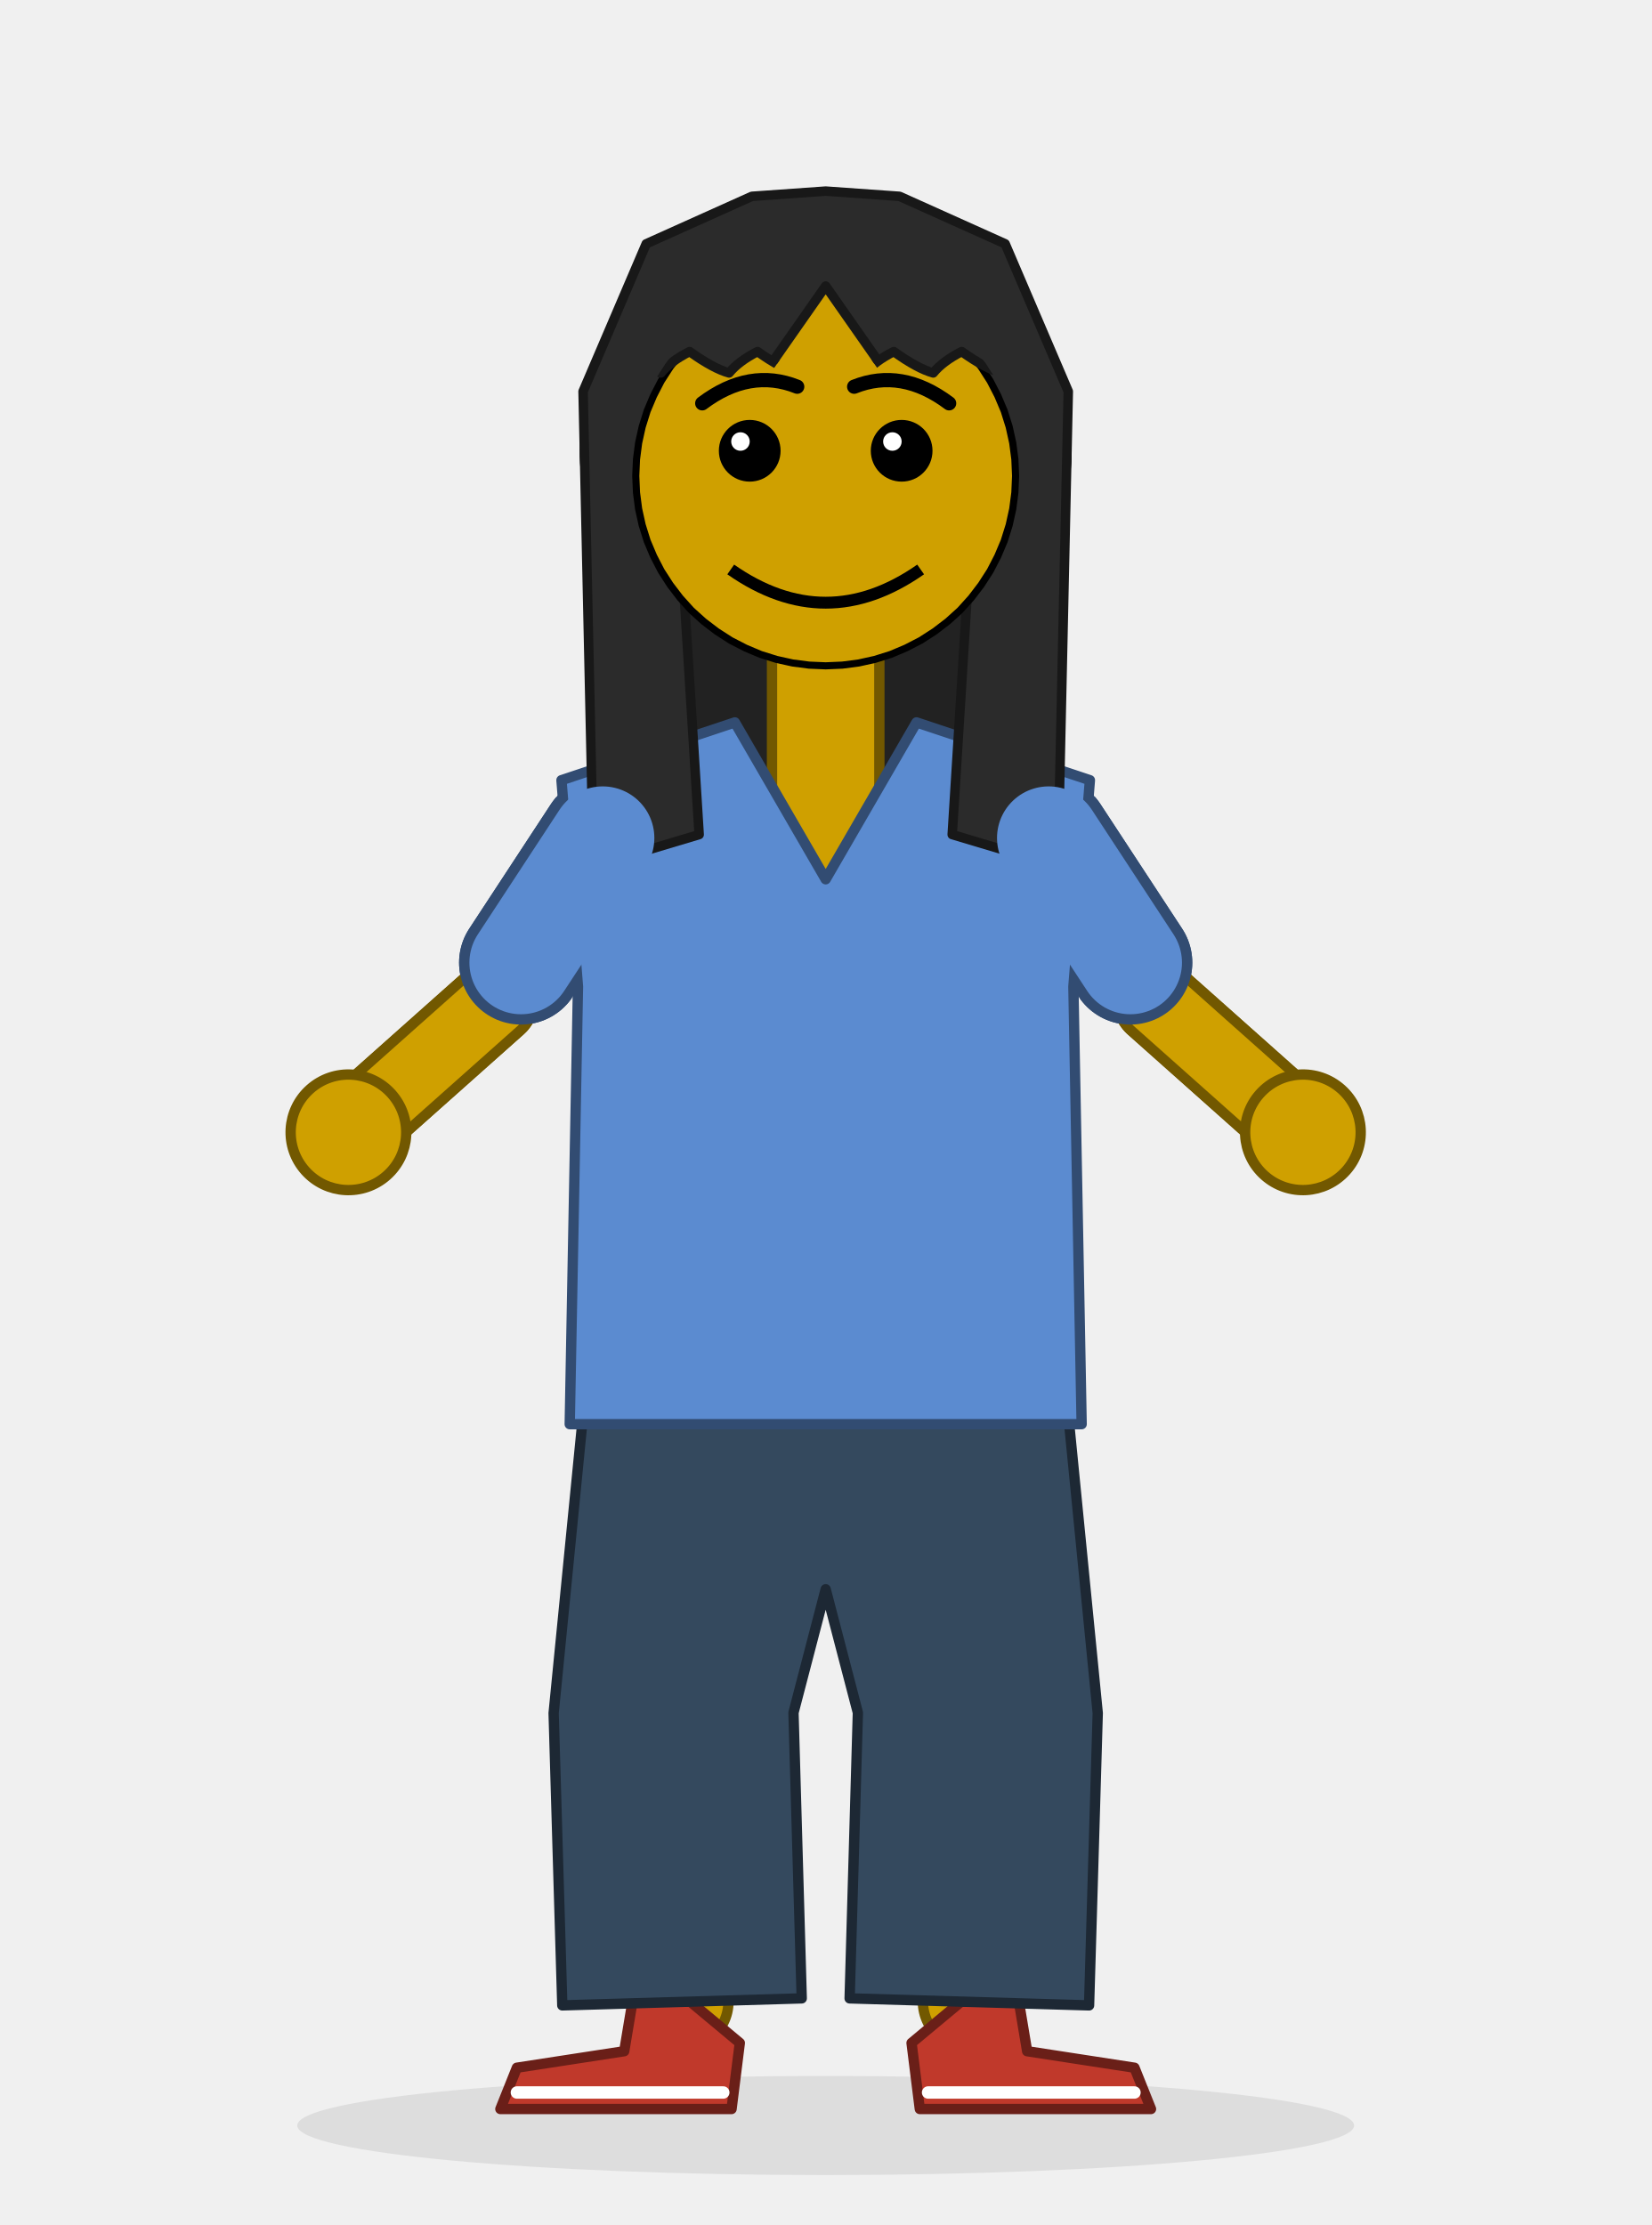
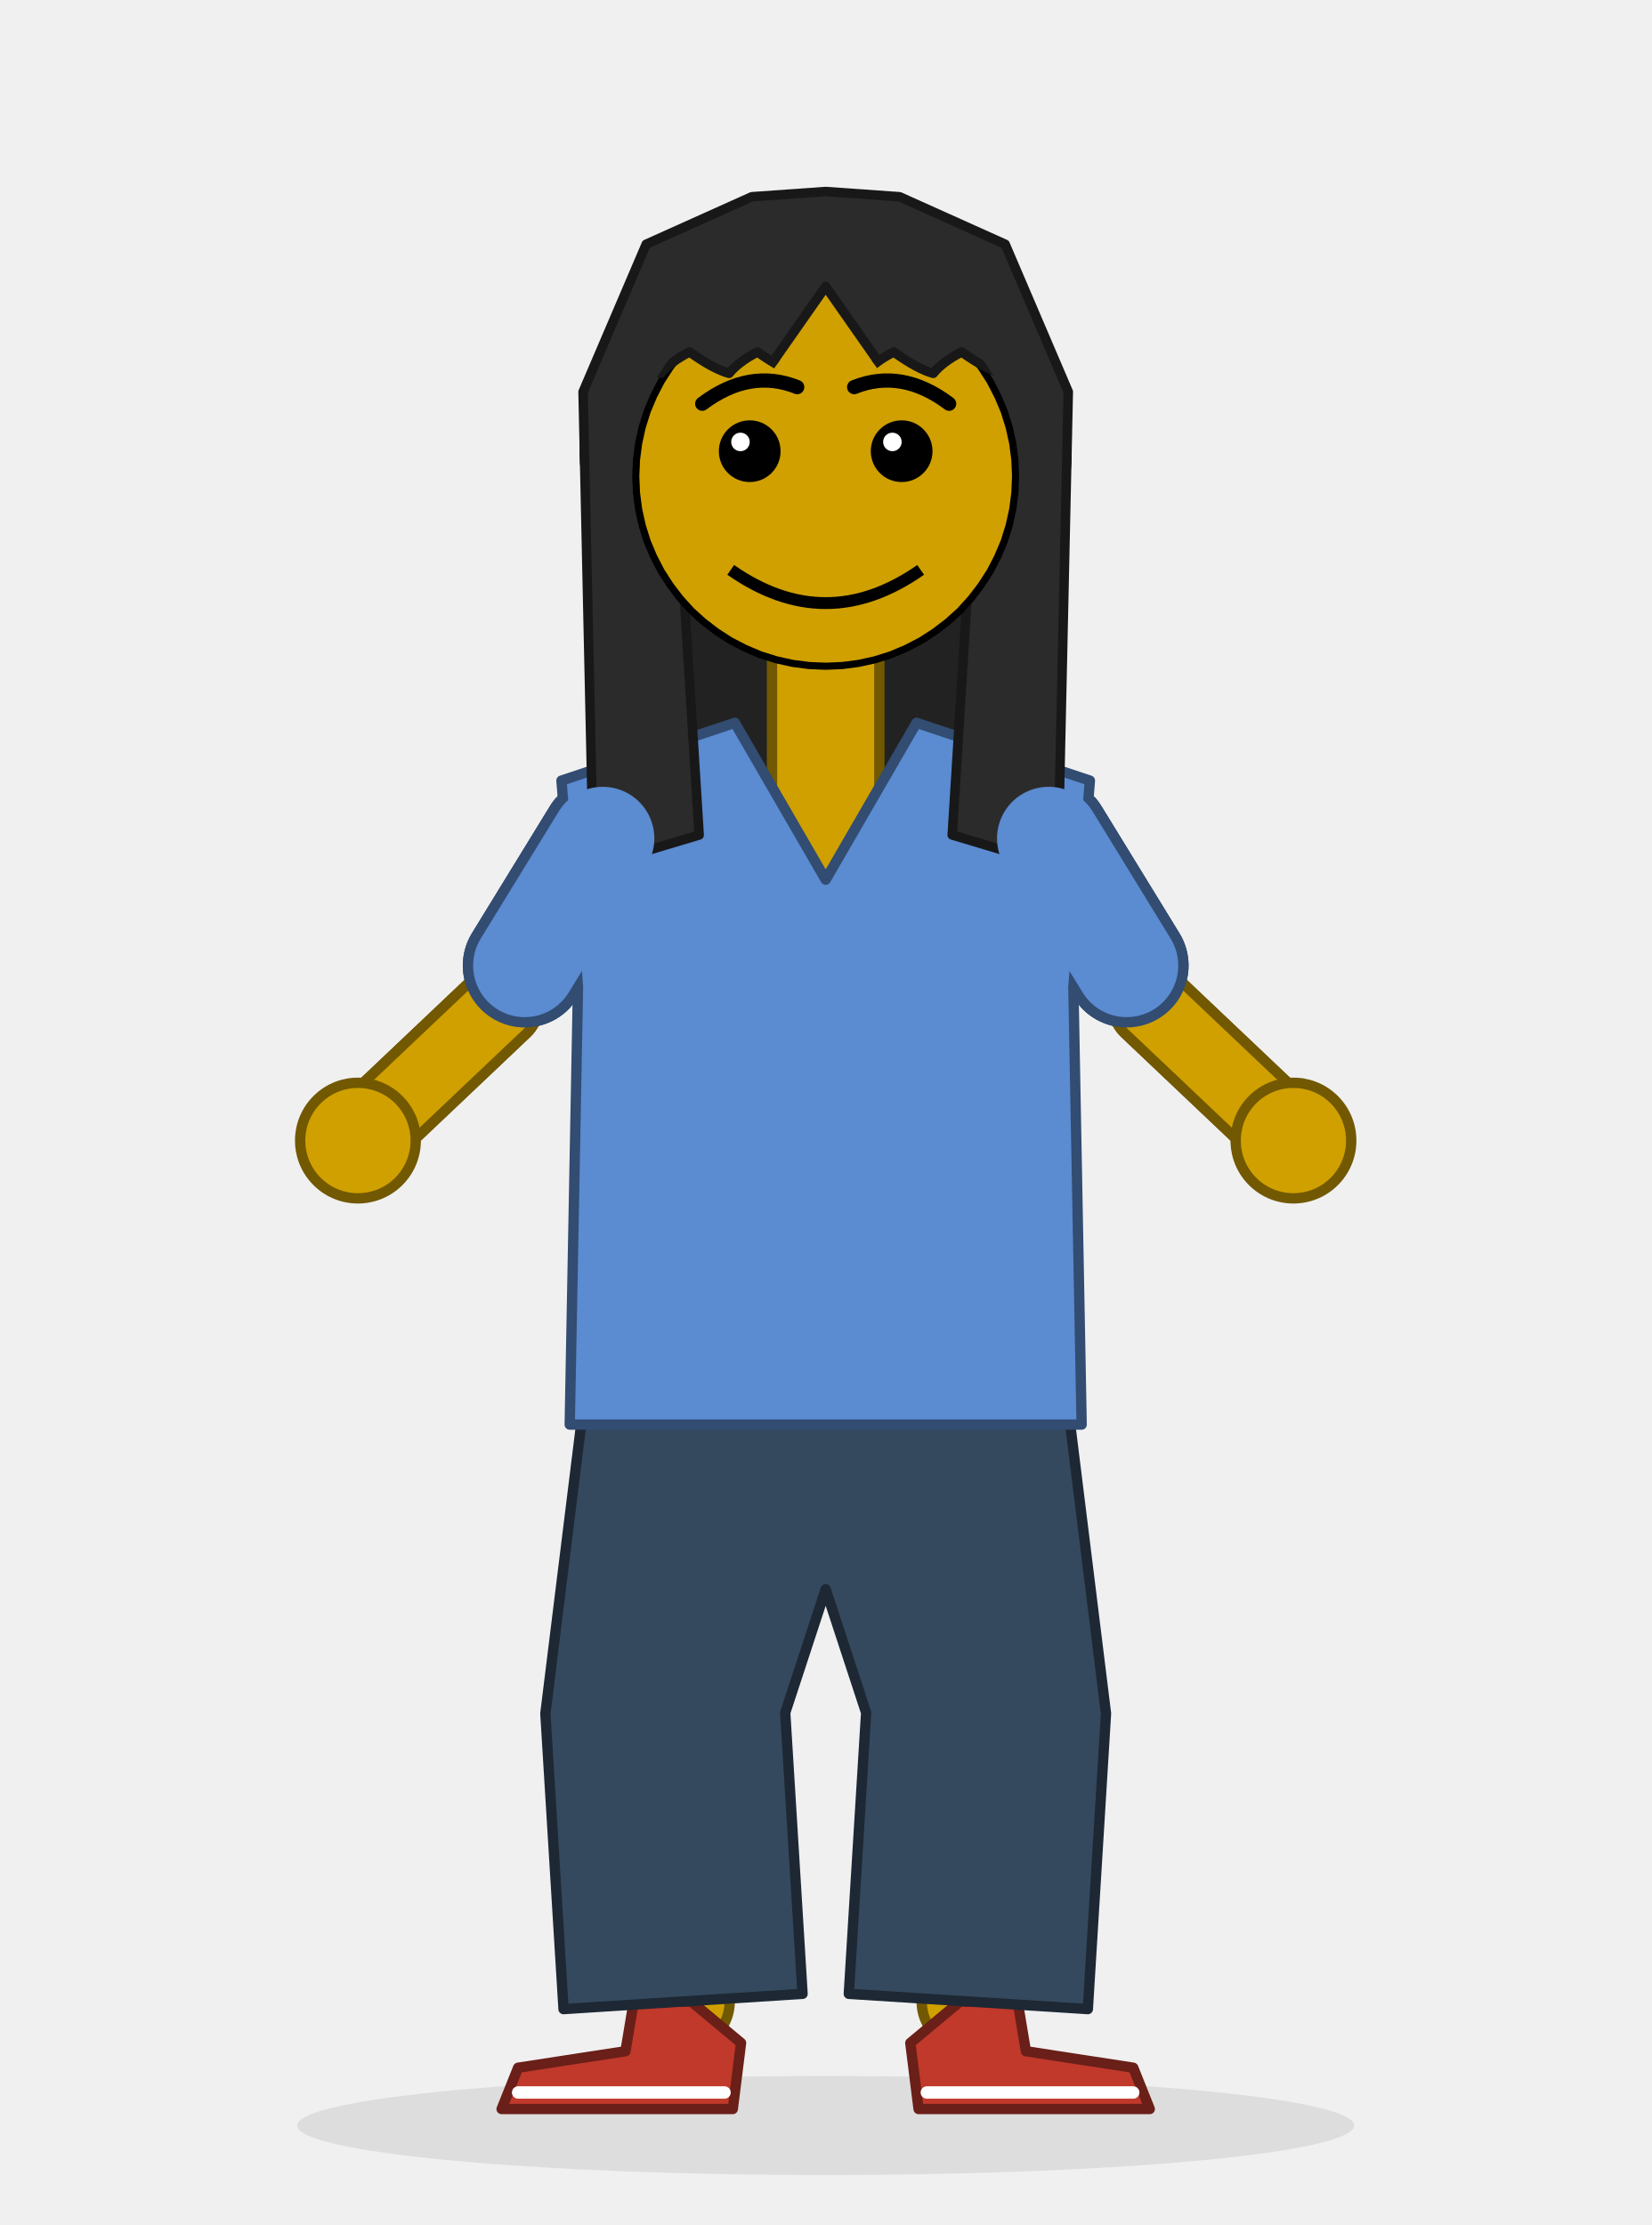
- <svg xmlns="http://www.w3.org/2000/svg" id="pic" viewBox="-200 -195 400 539" width="400" height="539">
+ <svg xmlns="http://www.w3.org/2000/svg" id="pic" viewBox="-200 -195 400 538.8" width="400" height="539">
  <defs />
-   <g id="figure" transform="translate(0 319.9) scale(1.000) translate(0 -319.9)">
-     <ellipse cx="0" cy="319.9" rx="128" ry="12" fill="#000" opacity="0.080" />
+   <g id="figure" transform="translate(0 319.8) scale(1.000) translate(0 -319.8)">
+     <ellipse cx="0" cy="319.8" rx="128" ry="12" fill="#000" opacity="0.080" />
    <g data-part="hair">
      <g transform="translate(-57.5 -143.3) scale(0.575)">
        <g transform="">
          <g transform="translate(100 110.6) scale(1.000 1.000) translate(-100 -110.6)">
            <polygon points="2.2,275 -2.2,75 24.4,12.8 68.9,-7.2 100,-9.4 131.1,-7.2 175.6,12.8 202.2,75 197.8,275" fill="#222222" stroke="#131313" stroke-width="3" stroke-linejoin="round" />
          </g>
        </g>
      </g>
    </g>
    <g data-part="pants">
-       <path d="M35 150 L36.9 220 L34.8 289.9" fill="none" stroke="#725800" stroke-width="25" stroke-linecap="round" stroke-linejoin="round" />
-       <path d="M35 150 L36.9 220 L34.8 289.9" fill="none" stroke="#cfa000" stroke-width="20" stroke-linecap="round" stroke-linejoin="round" />
-       <path d="M-35 150 L-36.9 220 L-34.8 289.9" fill="none" stroke="#725800" stroke-width="25" stroke-linecap="round" stroke-linejoin="round" />
-       <path d="M-35 150 L-36.9 220 L-34.8 289.9" fill="none" stroke="#cfa000" stroke-width="20" stroke-linecap="round" stroke-linejoin="round" />
+       <path d="M35 150 L38.9 219.9 L34.5 289.8" fill="none" stroke="#725800" stroke-width="25" stroke-linecap="round" stroke-linejoin="round" />
+       <path d="M35 150 L38.9 219.9 L34.5 289.8" fill="none" stroke="#cfa000" stroke-width="20" stroke-linecap="round" stroke-linejoin="round" />
+       <path d="M-35 150 L-38.9 219.9 L-34.5 289.8" fill="none" stroke="#725800" stroke-width="25" stroke-linecap="round" stroke-linejoin="round" />
+       <path d="M-35 150 L-38.9 219.9 L-34.5 289.8" fill="none" stroke="#cfa000" stroke-width="20" stroke-linecap="round" stroke-linejoin="round" />
    </g>
    <g data-part="feet">
-       <polygon points="32.8,289.9 46.8,289.9 48.8,301.9 74.8,305.9 78.8,315.9 22.8,315.9 20.8,299.9" fill="#c0392b" stroke="#6a1f18" stroke-width="2.5" stroke-linejoin="round" />
-       <line x1="24.8" y1="311.9" x2="74.8" y2="311.9" stroke="#ffffff" stroke-width="3" stroke-linecap="round" />
-       <polygon points="-32.8,289.9 -46.8,289.9 -48.8,301.9 -74.8,305.9 -78.8,315.9 -22.8,315.9 -20.8,299.9" fill="#c0392b" stroke="#6a1f18" stroke-width="2.5" stroke-linejoin="round" />
-       <line x1="-24.8" y1="311.9" x2="-74.8" y2="311.9" stroke="#ffffff" stroke-width="3" stroke-linecap="round" />
+       <polygon points="32.5,289.8 46.5,289.8 48.5,301.8 74.5,305.8 78.5,315.8 22.5,315.8 20.5,299.8" fill="#c0392b" stroke="#6a1f18" stroke-width="2.5" stroke-linejoin="round" />
+       <line x1="24.5" y1="311.8" x2="74.5" y2="311.8" stroke="#ffffff" stroke-width="3" stroke-linecap="round" />
+       <polygon points="-32.5,289.8 -46.5,289.8 -48.5,301.8 -74.5,305.8 -78.5,315.8 -22.5,315.8 -20.5,299.8" fill="#c0392b" stroke="#6a1f18" stroke-width="2.5" stroke-linejoin="round" />
+       <line x1="-24.5" y1="311.8" x2="-74.5" y2="311.8" stroke="#ffffff" stroke-width="3" stroke-linecap="round" />
    </g>
    <g data-part="pants">
-       <polygon points="-58,140 58,140 65.9,220 63.8,290.8 5.8,289.1 7.8,219.9 0,190 -7.8,219.9 -5.8,289.1 -63.8,290.8 -65.9,220" fill="#34495e" stroke="#1d2834" stroke-width="2.5" stroke-linejoin="round" />
+       <polygon points="-58,140 58,140 67.9,220 63.5,291.6 5.6,287.9 9.8,219.8 0,189.9 -9.8,219.8 -5.6,287.9 -63.5,291.6 -67.9,220" fill="#34495e" stroke="#1d2834" stroke-width="2.5" stroke-linejoin="round" />
    </g>
    <g data-part="shirt">
      <rect x="-13" y="-42" width="26" height="66" rx="4" fill="#cfa000" stroke="#725800" stroke-width="2.5" />
-       <path d="M54 8 L80.1 47.7 L115.6 79.3" fill="none" stroke="#725800" stroke-width="21" stroke-linecap="round" stroke-linejoin="round" />
-       <path d="M54 8 L80.1 47.7 L115.6 79.3" fill="none" stroke="#cfa000" stroke-width="16" stroke-linecap="round" stroke-linejoin="round" />
-       <path d="M-54 8 L-80.1 47.7 L-115.6 79.3" fill="none" stroke="#725800" stroke-width="21" stroke-linecap="round" stroke-linejoin="round" />
-       <path d="M-54 8 L-80.1 47.7 L-115.6 79.3" fill="none" stroke="#cfa000" stroke-width="16" stroke-linecap="round" stroke-linejoin="round" />
-       <line x1="54" y1="8" x2="73.8" y2="38.2" stroke="#324c72" stroke-width="30" stroke-linecap="round" />
-       <line x1="-54" y1="8" x2="-73.8" y2="38.2" stroke="#324c72" stroke-width="30" stroke-linecap="round" />
+       <path d="M54 8 L78.8 48.5 L113.3 81.2" fill="none" stroke="#725800" stroke-width="21" stroke-linecap="round" stroke-linejoin="round" />
+       <path d="M54 8 L78.8 48.5 L113.3 81.2" fill="none" stroke="#cfa000" stroke-width="16" stroke-linecap="round" stroke-linejoin="round" />
+       <path d="M-54 8 L-78.8 48.5 L-113.3 81.2" fill="none" stroke="#725800" stroke-width="21" stroke-linecap="round" stroke-linejoin="round" />
+       <path d="M-54 8 L-78.8 48.5 L-113.3 81.2" fill="none" stroke="#cfa000" stroke-width="16" stroke-linecap="round" stroke-linejoin="round" />
+       <line x1="54" y1="8" x2="72.9" y2="38.8" stroke="#324c72" stroke-width="30" stroke-linecap="round" />
+       <line x1="-54" y1="8" x2="-72.9" y2="38.8" stroke="#324c72" stroke-width="30" stroke-linecap="round" />
      <polygon points="-22,-20 0,18 22,-20 64,-6 60,44 62,150 -62,150 -60,44 -64,-6" fill="#5b8bd0" stroke="#324c72" stroke-width="2.5" stroke-linejoin="round" />
    </g>
    <g data-part="head">
      <g transform="translate(-57.5 -143.3) scale(0.575)">
        <path d="M26 87.5 Q21.8 79 9.2 80 Q-3.4 82.5 -2 105 Q-0.6 122.5 7.8 129 Q10.6 141 17.6 139 Q22.7 136 21.8 128 L26 125 Z" fill="#cfa000" stroke="black" stroke-width="3" stroke-linejoin="round" />
        <path d="M17.6 92.5 Q5 90 5.9 110 Q6.4 120 13.4 124" fill="none" stroke="#725800" stroke-width="2.5" stroke-linecap="round" />
        <path d="M174 87.5 Q178.2 79 190.8 80 Q203.4 82.5 202 105 Q200.6 122.5 192.2 129 Q189.4 141 182.4 139 Q177.3 136 178.2 128 L174 125 Z" fill="#cfa000" stroke="black" stroke-width="3" stroke-linejoin="round" />
        <path d="M182.4 92.5 Q195 90 194.1 110 Q193.6 120 186.6 124" fill="none" stroke="#725800" stroke-width="2.5" stroke-linecap="round" />
      </g>
    </g>
    <g data-part="hair">
      <g transform="translate(-57.5 -143.3) scale(0.575)">
        <g transform="">
          <g transform="translate(100 110.6) scale(1.000 1.000) translate(-100 -110.6)">
            <polygon points="2.2,275 -2.2,75 24.4,12.8 68.9,-7.2 100,-9.4 131.1,-7.2 175.6,12.8 202.2,75 197.8,275 153.3,261.7 162.2,119.5 100,30.6 37.8,119.5 46.7,261.7" fill="#2b2b2b" stroke="#181818" stroke-width="4" stroke-linejoin="round" />
          </g>
        </g>
      </g>
    </g>
    <g data-part="head">
      <g transform="translate(-57.5 -143.3) scale(0.575)">
        <defs>
          <clipPath id="above-crack">
            <rect x="-2000" y="-4000" width="4200" height="4060" />
          </clipPath>
          <clipPath id="below-crack">
            <rect x="-2000" y="60" width="4200" height="4000" />
          </clipPath>
        </defs>
        <path d="M180 110.6 L179.7 117.6 L178.8 124.5 L177.3 131.3 L175.2 138 L172.5 144.4 L169.3 150.6 L165.5 156.5 L161.3 162 L156.6 167.2 L151.4 171.9 L145.9 176.1 L140 179.9 L133.8 183.1 L127.4 185.8 L120.7 187.9 L113.9 189.4 L107 190.3 L100 190.6 L93 190.3 L86.1 189.4 L79.3 187.9 L72.6 185.8 L66.2 183.1 L60 179.9 L54.1 176.1 L48.6 171.9 L43.4 167.2 L38.7 162 L34.5 156.5 L30.7 150.6 L27.5 144.4 L24.8 138 L22.7 131.3 L21.2 124.5 L20.3 117.6 L20 110.6 L20.3 103.6 L21.2 96.7 L22.7 89.9 L24.8 83.2 L27.5 76.8 L30.7 70.6 L34.5 64.7 L38.7 59.2 L43.4 54 L48.6 49.3 L54.1 45.1 L60 41.3 L66.2 38.1 L72.6 35.4 L79.3 33.3 L86.1 31.8 L93 30.9 L100 30.6 L107 30.9 L113.9 31.8 L120.7 33.3 L127.4 35.4 L133.8 38.1 L140 41.3 L145.9 45.1 L151.4 49.3 L156.6 54 L161.3 59.2 L165.5 64.7 L169.3 70.6 L172.5 76.8 L175.2 83.2 L177.3 89.9 L178.8 96.7 L179.7 103.6 Z" fill="#cfa000" stroke="black" stroke-width="3" />
      </g>
    </g>
    <g data-part="eyes">
      <g transform="translate(-57.5 -143.3) scale(0.575)">
        <g transform="translate(0 0)">
          <g transform="rotate(0 68 100) translate(68 100) scale(1 1.000) translate(-68 -100)">
            <circle cx="68" cy="100" r="13" fill="#000000" />
          </g>
          <circle cx="64.1" cy="96.1" r="3.9" fill="#ffffff" />
          <g transform="rotate(0 132 100) translate(132 100) scale(1 1.000) translate(-132 -100)">
            <circle cx="132" cy="100" r="13" fill="#000000" />
          </g>
          <circle cx="128.1" cy="96.1" r="3.9" fill="#ffffff" />
        </g>
      </g>
    </g>
    <g data-part="head">
      <g transform="translate(-57.5 -143.3) scale(0.575)">
        <path d="M48 80 Q68 65 88 73 M152 80 Q132 65 112 73" stroke="black" fill="none" stroke-width="6" stroke-linecap="round" />
        <g transform="translate(100 150) scale(1.000 1.000) translate(-100 -150)">
          <path d="M60 150 Q100 178 140 150" stroke="black" fill="none" stroke-width="5" stroke-linejoin="round" />
        </g>
      </g>
    </g>
    <g data-part="hair">
      <g transform="translate(-57.5 -143.3) scale(0.575)">
        <defs>
          <clipPath id="bangs-head">
            <path d="M180 110.6 L179.7 117.6 L178.8 124.5 L177.3 131.3 L175.2 138 L172.5 144.4 L169.3 150.6 L165.5 156.5 L161.3 162 L156.6 167.2 L151.4 171.9 L145.9 176.1 L140 179.9 L133.8 183.1 L127.4 185.8 L120.7 187.9 L113.9 189.4 L107 190.3 L100 190.6 L93 190.3 L86.1 189.4 L79.3 187.9 L72.6 185.8 L66.2 183.1 L60 179.9 L54.1 176.1 L48.6 171.9 L43.4 167.2 L38.7 162 L34.5 156.5 L30.7 150.6 L27.5 144.4 L24.8 138 L22.7 131.3 L21.2 124.5 L20.3 117.6 L20 110.6 L20.3 103.6 L21.2 96.7 L22.7 89.9 L24.8 83.2 L27.5 76.8 L30.7 70.6 L34.5 64.7 L38.7 59.2 L43.4 54 L48.6 49.3 L54.1 45.1 L60 41.3 L66.2 38.1 L72.6 35.4 L79.3 33.3 L86.1 31.8 L93 30.9 L100 30.6 L107 30.9 L113.9 31.8 L120.7 33.3 L127.4 35.4 L133.8 38.1 L140 41.3 L145.9 45.1 L151.4 49.3 L156.6 54 L161.3 59.2 L165.5 64.7 L169.3 70.6 L172.5 76.8 L175.2 83.2 L177.3 89.9 L178.8 96.7 L179.7 103.6 Z" transform="translate(100 110.6) scale(1.0313 1.0313) translate(-100 -110.6)" />
          </clipPath>
          <clipPath id="bangs-above">
            <path d="M-386 58.2 L14 58.2 Q24 65.4 30.6 67.2 Q34.6 62.3 42.7 58.2 Q52.7 65.4 59.3 67.2 Q63.3 62.3 71.3 58.2 Q81.4 65.4 88 67.2 Q92 62.3 100 58.2 Q110 65.4 116.6 67.2 Q120.6 62.3 128.7 58.2 Q138.7 65.4 145.3 67.2 Q149.3 62.3 157.3 58.2 Q167.4 65.4 174 67.2 Q178 62.3 186 58.2 L586 58.2 V-3000 H-386 Z" />
          </clipPath>
          <mask id="bangs-hair" maskUnits="userSpaceOnUse" x="-3000" y="-3000" width="6000" height="6000">
            <g transform="translate(100 110.6) scale(1.000 1.000) translate(-100 -110.6)">
              <polygon points="2.2,275 -2.2,75 24.4,12.8 68.9,-7.2 100,-9.4 131.1,-7.2 175.6,12.8 202.2,75 197.8,275 153.3,261.7 162.2,119.5 100,30.6 37.8,119.5 46.7,261.7" fill="#ffffff" stroke="#ffffff" stroke-width="4" stroke-linejoin="round" />
            </g>
          </mask>
        </defs>
        <g clip-path="url(#bangs-head)">
          <g clip-path="url(#bangs-above)">
            <g transform="translate(100 110.6) scale(1.000 1.000) translate(-100 -110.6)">
              <polygon points="2.2,275 -2.2,75 24.4,12.8 68.9,-7.2 100,-9.4 131.1,-7.2 175.6,12.8 202.2,75 197.8,275 153.3,261.7 162.2,119.5 100,30.6 37.8,119.5 46.7,261.7" fill="#2b2b2b" stroke="#181818" stroke-width="4" stroke-linejoin="round" />
            </g>
          </g>
          <path d="M14 58.2 Q24 65.4 30.6 67.2 Q34.6 62.3 42.7 58.2 Q52.7 65.4 59.3 67.2 Q63.3 62.3 71.3 58.2 Q81.4 65.4 88 67.2 Q92 62.3 100 58.2 Q110 65.4 116.6 67.2 Q120.6 62.3 128.7 58.2 Q138.7 65.4 145.3 67.2 Q149.3 62.3 157.3 58.2 Q167.4 65.4 174 67.2 Q178 62.3 186 58.2" fill="none" stroke="#181818" stroke-width="4" stroke-linejoin="round" stroke-linecap="round" mask="url(#bangs-hair)" />
        </g>
      </g>
    </g>
    <g data-part="shirt">
      <clipPath id="off-body">
        <path clip-rule="evenodd" d="M-5000 -5000 H5000 V5000 H-5000 Z M-21.3,-21.8 L0,15 L21.3,-21.8 L65.6,-7.1 L61.5,44 L63.5,151.5 L-63.5,151.5 L-61.5,44 L-65.6,-7.1 Z" />
      </clipPath>
      <g clip-path="url(#off-body)">
-         <path d="M54 8 L80.1 47.7 L115.6 79.3" fill="none" stroke="#725800" stroke-width="21" stroke-linecap="round" stroke-linejoin="round" />
-         <path d="M54 8 L80.1 47.7 L115.6 79.3" fill="none" stroke="#cfa000" stroke-width="16" stroke-linecap="round" stroke-linejoin="round" />
-         <path d="M-54 8 L-80.1 47.7 L-115.6 79.3" fill="none" stroke="#725800" stroke-width="21" stroke-linecap="round" stroke-linejoin="round" />
-         <path d="M-54 8 L-80.1 47.7 L-115.6 79.3" fill="none" stroke="#cfa000" stroke-width="16" stroke-linecap="round" stroke-linejoin="round" />
-         <line x1="54" y1="8" x2="73.8" y2="38.2" stroke="#324c72" stroke-width="30" stroke-linecap="round" />
-         <line x1="-54" y1="8" x2="-73.8" y2="38.2" stroke="#324c72" stroke-width="30" stroke-linecap="round" />
+         <path d="M54 8 L78.8 48.5 L113.3 81.2" fill="none" stroke="#725800" stroke-width="21" stroke-linecap="round" stroke-linejoin="round" />
+         <path d="M54 8 L78.8 48.5 L113.3 81.2" fill="none" stroke="#cfa000" stroke-width="16" stroke-linecap="round" stroke-linejoin="round" />
+         <path d="M-54 8 L-78.8 48.5 L-113.3 81.2" fill="none" stroke="#725800" stroke-width="21" stroke-linecap="round" stroke-linejoin="round" />
+         <path d="M-54 8 L-78.8 48.5 L-113.3 81.2" fill="none" stroke="#cfa000" stroke-width="16" stroke-linecap="round" stroke-linejoin="round" />
+         <line x1="54" y1="8" x2="72.9" y2="38.8" stroke="#324c72" stroke-width="30" stroke-linecap="round" />
+         <line x1="-54" y1="8" x2="-72.9" y2="38.8" stroke="#324c72" stroke-width="30" stroke-linecap="round" />
      </g>
-       <line x1="54" y1="8" x2="73.8" y2="38.2" stroke="#5b8bd0" stroke-width="25" stroke-linecap="round" />
-       <line x1="-54" y1="8" x2="-73.8" y2="38.2" stroke="#5b8bd0" stroke-width="25" stroke-linecap="round" />
+       <line x1="54" y1="8" x2="72.9" y2="38.8" stroke="#5b8bd0" stroke-width="25" stroke-linecap="round" />
+       <line x1="-54" y1="8" x2="-72.9" y2="38.8" stroke="#5b8bd0" stroke-width="25" stroke-linecap="round" />
    </g>
    <g data-part="hands">
-       <g transform="translate(115.6 79.3) rotate(41.7) scale(1 1)">
+       <g transform="translate(113.3 81.2) rotate(43.5) scale(1 1)">
        <circle r="14" fill="#cfa000" stroke="#725800" stroke-width="2.5" />
      </g>
-       <g transform="translate(-115.6 79.3) rotate(138.3) scale(1 -1)">
+       <g transform="translate(-113.3 81.2) rotate(136.5) scale(1 -1)">
        <circle r="14" fill="#cfa000" stroke="#725800" stroke-width="2.5" />
      </g>
    </g>
  </g>
</svg>
